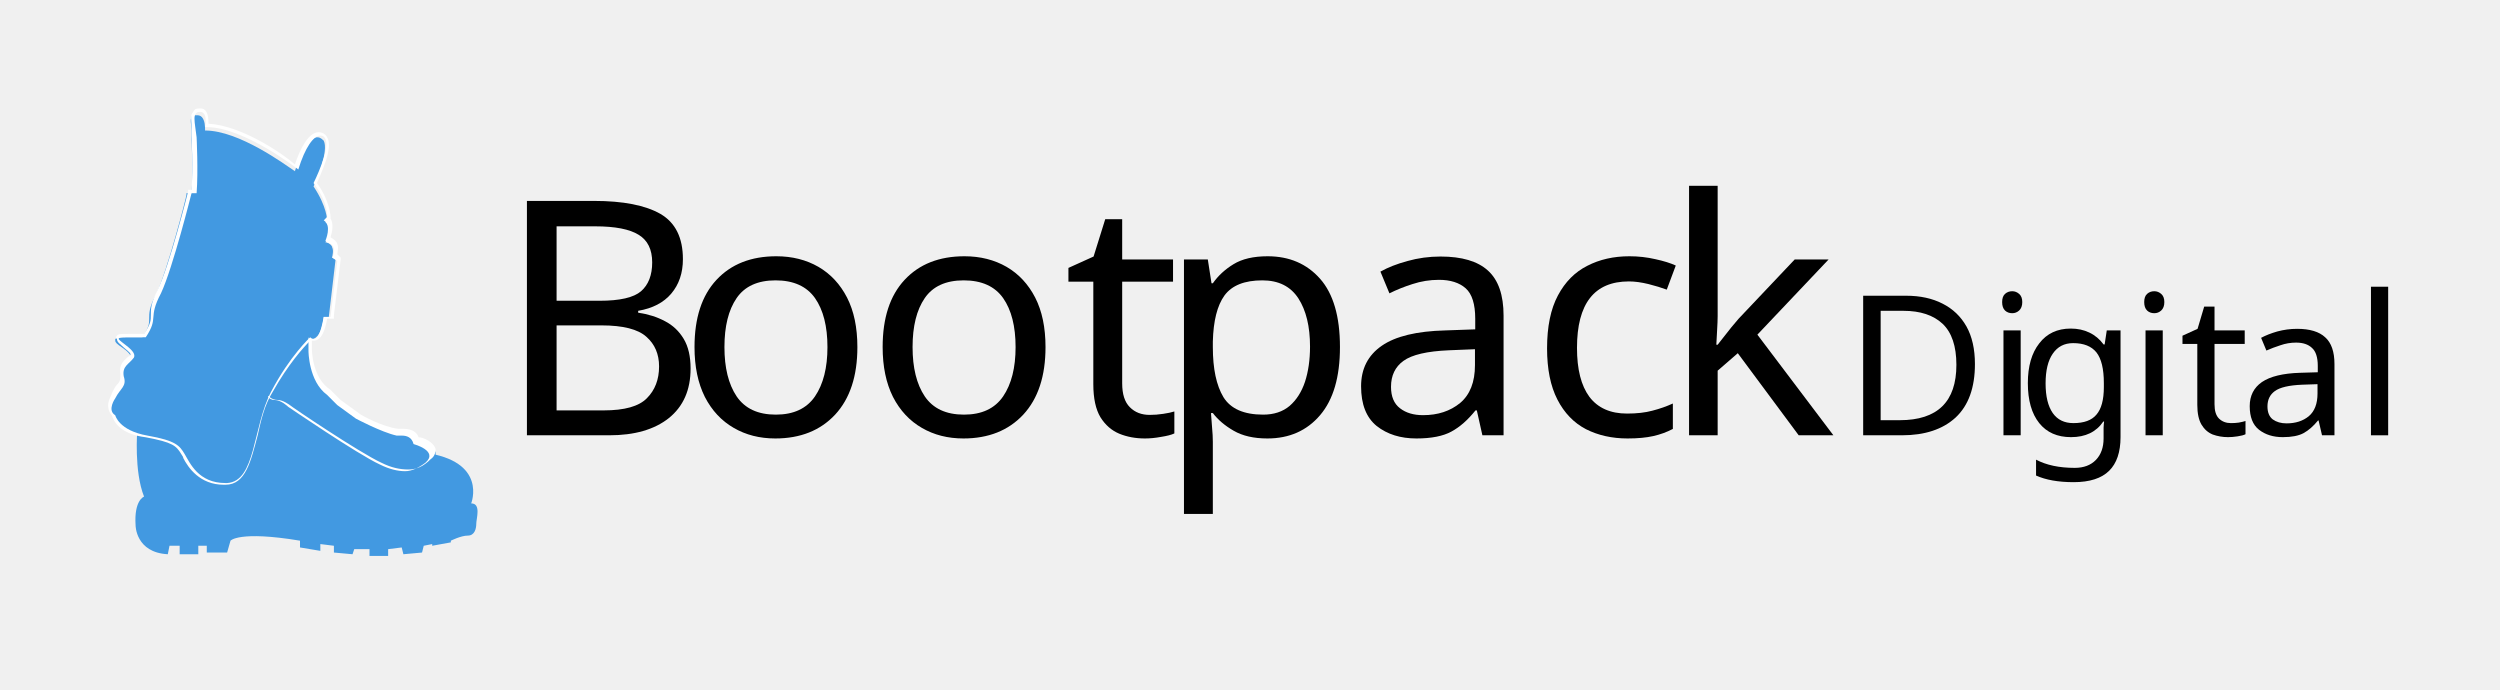
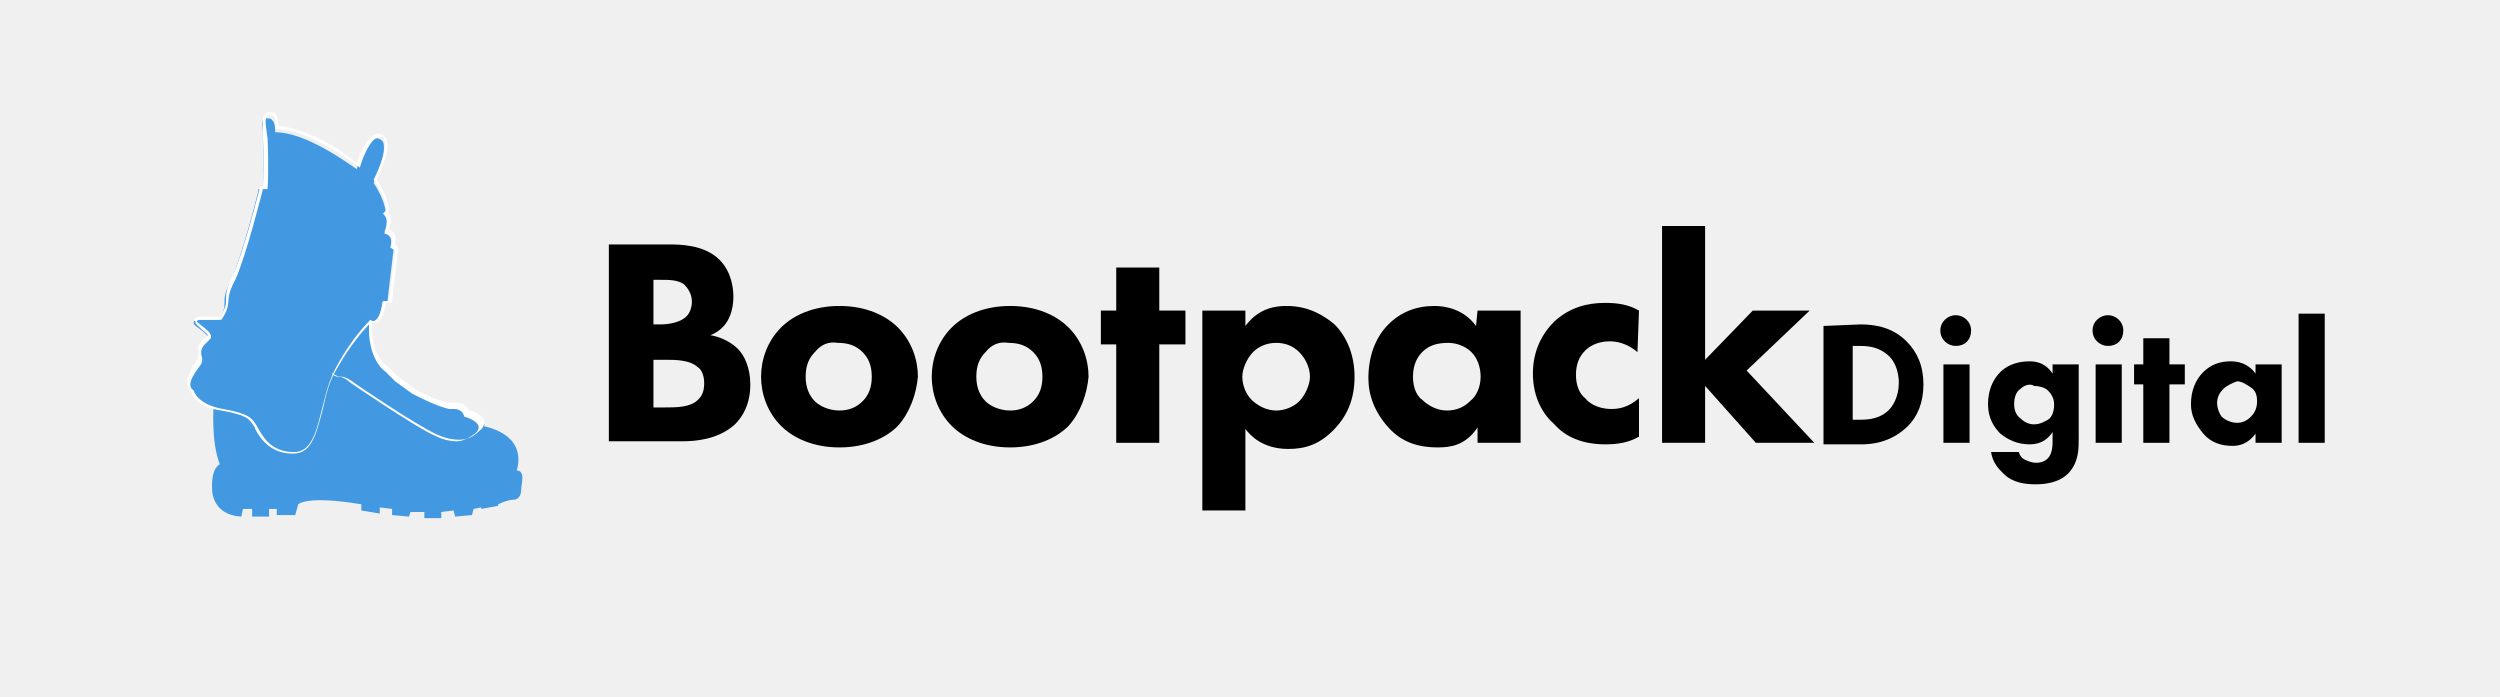
- <svg xmlns="http://www.w3.org/2000/svg" version="1.1" id="Layer_1" x="0px" y="0px" viewBox="0 0 147.5 40.7" style="enable-background:new 0 0 147.5 40.7;" xml:space="preserve">
+ <svg xmlns="http://www.w3.org/2000/svg" version="1.1" id="Calque_1" x="0px" y="0px" viewBox="0 0 162.6 45.3" style="enable-background:new 0 0 162.6 45.3;" xml:space="preserve">
  <style type="text/css">
- 	.st0{font-family:'FuturaPT-Heavy';}
- 	.st1{font-size:19.359px;}
+ 	.st0{fill:#4299E1;}
+ 	.st1{fill:#FFFFFF;}
	.st2{enable-background:new    ;}
- 	.st3{font-size:11.53px;}
- 	.st4{fill:#4299E1;}
- 	.st5{fill:#FFFFFF;}
</style>
  <g>
-     <text transform="matrix(1 0 0 1 29.2136 25.682)" class="st0 st1">B</text>
-     <text transform="matrix(1 0 0 1 39.9136 25.682)" class="st0 st1">o</text>
-     <text transform="matrix(1 0 0 1 51.0136 25.682)" class="st0 st1">ot</text>
-     <text transform="matrix(1 0 0 1 68.2136 25.682)" class="st0 st1">p</text>
-     <text transform="matrix(1 0 0 1 79.4136 25.682)" class="st2">
-       <tspan x="0" y="0" class="st0 st1">a</tspan>
-       <tspan x="10.8" y="0" class="st0 st1">c</tspan>
-     </text>
-     <text transform="matrix(1 0 0 1 98.0136 25.682)" class="st0 st1">k</text>
-     <text transform="matrix(1 0 0 1 108.8022 25.6822)" class="st0 st3">Di</text>
-     <text transform="matrix(1 0 0 1 119.0022 25.6822)" class="st0 st3">g</text>
-     <text transform="matrix(1 0 0 1 125.6022 25.6822)" class="st0 st3">it</text>
-     <text transform="matrix(1 0 0 1 132.2022 25.6822)" class="st0 st3">a</text>
-     <text transform="matrix(1 0 0 1 138.9022 25.6822)" class="st0 st3">l</text>
+     <path class="st0" d="M13.9,26.3c0,0-0.2,2.4,0.4,3.9c0,0-0.6,0.2-0.5,1.7c0,0,0,1.6,1.9,1.7l0.1-0.5h0.6v0.5h1.1v-0.5H18v0.4h1.2   l0.2-0.7c0,0,0.5-0.6,4.1,0v0.4l1.2,0.2V33l0.8,0.1v0.4l1.1,0.1l0.1-0.3h0.9v0.4h1.1v-0.4l0.8-0.1l0.1,0.4l1.1-0.1l0.1-0.4l0.5-0.1   v0.1l1.1-0.2v-0.1c0,0,0.6-0.3,1-0.3s0.5-0.4,0.5-0.7c0-0.3,0.3-1.2-0.3-1.2c0,0,1-2.5-2.8-3l-3.3-0.7l-5.9-4.1L13.9,26.3z" />
+     <g>
+       <path class="st0" d="M29.9,28.6c-0.4,0-0.9-0.1-1.5-0.4c-1.3-0.6-5.2-3.3-5.4-3.4c0,0-0.4-0.3-0.8-0.4c-0.5,0-0.6-0.4-0.6-0.4l0,0    l2.5-4v1.6c0,0,0,1.8,1.1,2.5l0.7,0.6l1.1,0.8c0,0,1.4,0.8,2.4,0.9c0,0,0.1,0,0.3,0c0.4,0,0.7,0.2,0.8,0.5c0.2,0,0.9,0.3,1,0.7    c0,0.2,0,0.3-0.2,0.5C30.8,28.5,30.4,28.6,29.9,28.6z" />
+       <path class="st1" d="M24,20.3v1.3c0,0,0,1.8,1.1,2.6l0.6,0.6l1.1,0.8c0,0,1.5,0.8,2.4,1c0,0,0.1,0,0.3,0c0.3,0,0.6,0.1,0.7,0.5    c0,0,1.5,0.4,0.7,1.1c-0.4,0.3-0.8,0.5-1.2,0.5c-0.4,0-0.9-0.1-1.5-0.4c-1.3-0.6-5.4-3.4-5.4-3.4s-0.4-0.4-0.8-0.4    c-0.4,0-0.5-0.4-0.5-0.4L24,20.3 M24.2,19.6l-0.4,0.6l-2.3,3.6v0.1V24c0,0.2,0.3,0.5,0.7,0.5c0.3,0,0.7,0.3,0.7,0.3l0,0l0,0    c0.1,0.1,4.1,2.8,5.4,3.4c0.6,0.3,1.1,0.4,1.6,0.4s0.9-0.2,1.3-0.6c0.3-0.2,0.3-0.5,0.3-0.6c-0.1-0.4-0.7-0.7-1-0.7    c-0.1-0.3-0.4-0.5-0.9-0.5c-0.1,0-0.3,0-0.3,0c-0.9-0.1-2.2-0.8-2.3-0.9l-1.1-0.8l-0.6-0.6l0,0l0,0c-1.1-0.7-1.1-2.4-1.1-2.4v-1.3    L24.2,19.6L24.2,19.6z" />
+     </g>
+     <g>
+       <path class="st0" d="M19,29.4c-1.4,0-2-1-2.3-1.5c0-0.1-0.1-0.1-0.1-0.2l0,0c-0.3-0.4-0.5-0.7-2.1-1s-1.9-1.1-2-1.3    c-0.1-0.1-0.2-0.2-0.2-0.3c0-0.3,0.2-0.8,0.2-0.8c0.1-0.2,0.2-0.4,0.3-0.5c0.2-0.2,0.3-0.4,0.2-0.7c-0.1-0.5,0.1-0.7,0.3-0.9    c0.1-0.1,0.2-0.1,0.2-0.2c0.1-0.1-0.2-0.4-0.5-0.6s-0.4-0.3-0.4-0.4l0,0v-0.1c0,0,0.1-0.1,0.6-0.1c0.4,0,0.8,0,1,0    c0.4-0.6,0.4-0.8,0.4-1.1s0-0.7,0.4-1.4c0.7-1.5,1.8-5.8,1.8-5.9v-0.1h0.3c0.1-1.2,0-3.2,0-3.2c0-0.2,0-0.4,0-0.5    c0-0.3-0.1-0.6,0-0.8c0-0.1,0.2-0.1,0.3-0.1l0,0c0.1,0,0.2,0,0.3,0.1c0.2,0.2,0.2,0.6,0.2,0.8c2,0,4.7,2,5.3,2.4    c0.2-0.7,0.8-2,1.3-2c0.1,0,0.2,0,0.4,0.2c0.3,0.6-0.4,2.3-0.6,2.7c0.8,1.2,0.8,2,0.8,2l0,0L25,14c0.4,0.3,0.1,1,0,1.2l0,0    c0.2,0,0.4,0.2,0.4,0.3c0.1,0.2,0,0.5,0,0.6l0.2,0.1l-0.4,3.4h-0.3c-0.1,0.9-0.4,1.3-0.7,1.3c-0.1,0-0.2,0-0.2-0.1    c-0.3,0.2-1.3,1.3-2.2,3.1c-0.4,0.8-0.7,1.7-0.9,2.6c-0.4,1.5-0.7,2.8-1.8,2.8L19,29.4z" />
+       <path class="st1" d="M17.6,7.5c0.5,0,0.3,0.9,0.3,0.9s0,0,0.1,0c2.2,0,5.4,2.5,5.4,2.5c0.4-1.3,0.9-2,1.3-2c0.1,0,0.2,0,0.3,0.2    c0.3,0.6-0.7,2.6-0.7,2.6c0.9,1.2,0.8,2,0.8,2l-0.2,0.2c0.5,0.3,0.1,1.2,0.1,1.2l0.1,0.1c0.7,0.2,0.3,0.9,0.3,0.9l0.3,0.2    l-0.4,3.3h-0.4c-0.2,1.1-0.4,1.3-0.6,1.3c-0.1,0-0.2-0.1-0.2-0.1s-1.2,1.1-2.3,3.2c-1.1,2.1-0.9,5.3-2.6,5.4h-0.1    c-1.6,0-2.1-1.2-2.4-1.7c-0.3-0.5-0.5-0.8-2.2-1.1s-1.9-1.2-1.9-1.2c-0.5-0.3,0-1,0-1c0.3-0.6,0.7-0.7,0.5-1.3    c-0.1-0.6,0.3-0.7,0.6-1.1c0.2-0.4-0.8-0.9-0.9-1.1c0-0.1,0.2-0.1,0.5-0.1c0.5,0,1.1,0,1.1,0c0.8-1.2,0.1-1.1,0.9-2.6    c0.7-1.5,1.8-5.9,1.8-5.9h0.3c0.1-1.3,0-3.3,0-3.3C17.3,8.1,17.1,7.5,17.6,7.5L17.6,7.5 M17.6,7.3L17.6,7.3L17.6,7.3    c-0.2,0-0.3,0-0.4,0.2C17,7.7,17.1,8,17.1,8.4c0,0.1,0,0.3,0,0.5c0,0,0.1,1.9,0,3.2H17h-0.1v0.1c0,0-1.1,4.4-1.8,5.8    c-0.4,0.8-0.4,1.1-0.4,1.5c0,0.3,0,0.5-0.4,1.1c-0.2,0-0.6,0-0.9,0c-0.5,0-0.6,0-0.7,0.1c0,0-0.1,0.1,0,0.2c0,0.2,0.2,0.3,0.4,0.5    c0.1,0.1,0.4,0.3,0.4,0.4c0,0.1-0.1,0.1-0.2,0.2c-0.2,0.2-0.5,0.4-0.4,1c0,0.3,0,0.4-0.2,0.6c-0.1,0.1-0.2,0.3-0.3,0.5    c0,0.1-0.3,0.5-0.2,0.9c0,0.1,0.1,0.3,0.2,0.4c0.1,0.3,0.4,1.1,2,1.3c1.6,0.3,1.8,0.5,2.1,1l0,0c0,0,0.1,0.1,0.1,0.2    c0.3,0.6,1,1.6,2.4,1.6h0.1c1.2,0,1.5-1.4,1.9-2.9c0.2-0.9,0.4-1.8,0.9-2.6c0.9-1.6,1.8-2.6,2.2-3c0,0,0.1,0,0.2,0    c0.5,0,0.7-0.7,0.8-1.3h0.2h0.2v-0.2l0.4-3.3v-0.1L25.8,16l-0.1-0.1c0-0.1,0.1-0.4,0-0.6c0-0.1-0.2-0.3-0.4-0.4    c0.1-0.3,0.2-0.8,0-1.1l0,0l0,0v-0.1c0,0,0-0.9-0.8-2c0.2-0.5,1-2.1,0.6-2.7c-0.1-0.2-0.3-0.3-0.5-0.3c-0.6,0-1.1,1-1.4,1.9    c-0.8-0.7-3.2-2.3-5.1-2.4c0-0.2,0-0.6-0.2-0.8C17.8,7.3,17.7,7.3,17.6,7.3L17.6,7.3z" />
+     </g>
  </g>
-   <path class="st4" d="M8.1,25.4c0,0-0.2,2.4,0.4,3.9c0,0-0.6,0.2-0.5,1.7c0,0,0,1.6,1.9,1.7l0.1-0.5h0.6v0.5h1.1v-0.5h0.5v0.4h1.2  l0.2-0.7c0,0,0.5-0.6,4.1,0v0.4l1.2,0.2v-0.4l0.8,0.1v0.4l1.1,0.1l0.1-0.3h0.9v0.4h1.1v-0.4l0.8-0.1l0.1,0.4l1.1-0.1l0.1-0.4  l0.5-0.1v0.1l1.1-0.2v-0.1c0,0,0.6-0.3,1-0.3s0.5-0.4,0.5-0.7s0.3-1.2-0.3-1.2c0,0,1-2.5-2.8-3L21.7,26l-5.9-4.1L8.1,25.4z" />
-   <path class="st4" d="M24.1,27.7c-0.4,0-0.9-0.1-1.5-0.4c-1.3-0.6-5.2-3.3-5.4-3.4c0,0-0.4-0.3-0.8-0.4c-0.5,0-0.6-0.4-0.6-0.4l2.5-4  v1.6c0,0,0,1.8,1.1,2.5l0.7,0.6l1.1,0.8c0,0,1.4,0.8,2.4,0.9h0.3c0.4,0,0.7,0.2,0.8,0.5c0.2,0,0.9,0.3,1,0.7c0,0.2,0,0.3-0.2,0.5  C25,27.6,24.6,27.7,24.1,27.7z" />
-   <path class="st5" d="M18.2,19.4v1.3c0,0,0,1.8,1.1,2.6l0.6,0.6l1.1,0.8c0,0,1.5,0.8,2.4,1h0.3c0.3,0,0.6,0.1,0.7,0.5  c0,0,1.5,0.4,0.7,1.1c-0.4,0.3-0.8,0.5-1.2,0.5s-0.9-0.1-1.5-0.4C21.1,26.8,17,24,17,24s-0.4-0.4-0.8-0.4c-0.4,0-0.5-0.4-0.5-0.4  L18.2,19.4z M18.4,18.7L18,19.3l-2.3,3.6V23v0.1c0,0.2,0.3,0.5,0.7,0.5c0.3,0,0.7,0.3,0.7,0.3c0.1,0.1,4.1,2.8,5.4,3.4  c0.6,0.3,1.1,0.4,1.6,0.4s0.9-0.2,1.3-0.6c0.3-0.2,0.3-0.5,0.3-0.6c-0.1-0.4-0.7-0.7-1-0.7c-0.1-0.3-0.4-0.5-0.9-0.5  c-0.1,0-0.3,0-0.3,0c-0.9-0.1-2.2-0.8-2.3-0.9l-1.1-0.8L19.5,23c-1.1-0.7-1.1-2.4-1.1-2.4v-1.3L18.4,18.7z" />
-   <path class="st4" d="M13.2,28.5c-1.4,0-2-1-2.3-1.5c0-0.1-0.1-0.1-0.1-0.2c-0.3-0.4-0.5-0.7-2.1-1s-1.9-1.1-2-1.3  c-0.1-0.1-0.2-0.2-0.2-0.3c0-0.3,0.2-0.8,0.2-0.8C6.8,23.2,6.9,23,7,22.9c0.2-0.2,0.3-0.4,0.2-0.7c-0.1-0.5,0.1-0.7,0.3-0.9  c0.1-0.1,0.2-0.1,0.2-0.2c0.1-0.1-0.2-0.4-0.5-0.6s-0.4-0.3-0.4-0.4V20c0,0,0.1-0.1,0.6-0.1h1c0.4-0.6,0.4-0.8,0.4-1.1  s0-0.7,0.4-1.4c0.7-1.5,1.8-5.8,1.8-5.9v-0.1h0.3c0.1-1.2,0-3.2,0-3.2c0-0.2,0-0.4,0-0.5c0-0.3-0.1-0.6,0-0.8c0-0.1,0.2-0.1,0.3-0.1  s0.2,0,0.3,0.1c0.2,0.2,0.2,0.6,0.2,0.8c2,0,4.7,2,5.3,2.4c0.2-0.7,0.8-2,1.3-2c0.1,0,0.2,0,0.4,0.2c0.3,0.6-0.4,2.3-0.6,2.7  c0.8,1.2,0.8,2,0.8,2l-0.1,0.1c0.4,0.3,0.1,1,0,1.2c0.2,0,0.4,0.2,0.4,0.3c0.1,0.2,0,0.5,0,0.6l0.2,0.1l-0.4,3.4h-0.3  C19,19.6,18.7,20,18.4,20c-0.1,0-0.2,0-0.2-0.1c-0.3,0.2-1.3,1.3-2.2,3.1c-0.4,0.8-0.7,1.7-0.9,2.6c-0.4,1.5-0.7,2.8-1.8,2.8  L13.2,28.5z" />
-   <path class="st5" d="M11.8,6.6c0.5,0,0.3,0.9,0.3,0.9s0,0,0.1,0c2.2,0,5.4,2.5,5.4,2.5c0.4-1.3,0.9-2,1.3-2c0.1,0,0.2,0,0.3,0.2  c0.3,0.6-0.7,2.6-0.7,2.6c0.9,1.2,0.8,2,0.8,2L19.1,13c0.5,0.3,0.1,1.2,0.1,1.2l0.1,0.1c0.7,0.2,0.3,0.9,0.3,0.9l0.3,0.2l-0.4,3.3  h-0.4c-0.2,1.1-0.4,1.3-0.6,1.3c-0.1,0-0.2-0.1-0.2-0.1S17.1,21,16,23.1s-0.9,5.3-2.6,5.4h-0.1c-1.6,0-2.1-1.2-2.4-1.7  s-0.5-0.8-2.2-1.1s-1.9-1.2-1.9-1.2c-0.5-0.3,0-1,0-1c0.3-0.6,0.7-0.7,0.5-1.3c-0.1-0.6,0.3-0.7,0.6-1.1C8.1,20.7,7.1,20.2,7,20  c0-0.1,0.2-0.1,0.5-0.1h1.1c0.8-1.2,0.1-1.1,0.9-2.6c0.7-1.5,1.8-5.9,1.8-5.9h0.3c0.1-1.3,0-3.3,0-3.3C11.5,7.2,11.3,6.6,11.8,6.6  L11.8,6.6z M11.8,6.4c-0.2,0-0.3,0-0.4,0.2c-0.2,0.2-0.1,0.5-0.1,0.9V8c0,0,0.1,1.9,0,3.2h-0.1h-0.1v0.1c0,0-1.1,4.4-1.8,5.8  c-0.4,0.8-0.4,1.1-0.4,1.5c0,0.3,0,0.5-0.4,1.1c-0.2,0-0.6,0-0.9,0c-0.5,0-0.6,0-0.7,0.1c0,0-0.1,0.1,0,0.2c0,0.2,0.2,0.3,0.4,0.5  c0.1,0.1,0.4,0.3,0.4,0.4S7.6,21,7.5,21.1c-0.2,0.2-0.5,0.4-0.4,1c0,0.3,0,0.4-0.2,0.6c-0.1,0.1-0.2,0.3-0.3,0.5  c0,0.1-0.3,0.5-0.2,0.9c0,0.1,0.1,0.3,0.2,0.4c0.1,0.3,0.4,1.1,2,1.3c1.6,0.3,1.8,0.5,2.1,1s0.1,0.1,0.1,0.2c0.3,0.6,1,1.6,2.4,1.6  h0.1c1.2,0,1.5-1.4,1.9-2.9c0.2-0.9,0.4-1.8,0.9-2.6c0.9-1.6,1.8-2.6,2.2-3h0.2c0.5,0,0.7-0.7,0.8-1.3h0.2h0.2v-0.2l0.4-3.3v-0.1  L20,15.1L19.9,15c0-0.1,0.1-0.4,0-0.6c0-0.1-0.2-0.3-0.4-0.4c0.1-0.3,0.2-0.8,0-1.1v-0.1c0,0,0-0.9-0.8-2c0.2-0.5,1-2.1,0.6-2.7  c-0.1-0.2-0.3-0.3-0.5-0.3c-0.6,0-1.1,1-1.4,1.9c-0.8-0.7-3.2-2.3-5.1-2.4c0-0.2,0-0.6-0.2-0.8C12,6.4,11.9,6.4,11.8,6.4z" />
+   <g>
+     <g class="st2">
+       <path d="M43.5,15.9c0.7,0,2.3,0,3.3,1c0.8,0.8,0.9,1.9,0.9,2.4s-0.1,1.1-0.4,1.6s-0.8,0.8-1.1,0.9c0.6,0.1,1.3,0.4,1.8,0.9    c0.4,0.4,0.8,1.2,0.8,2.3c0,1.3-0.5,2.1-1,2.6c-1.1,1-2.6,1.1-3.4,1.1h-4.8V15.9H43.5z M42.5,21.1H43c0.4,0,1.1-0.1,1.5-0.4    c0.3-0.2,0.5-0.6,0.5-1.1s-0.3-0.9-0.5-1.1c-0.4-0.3-1-0.3-1.5-0.3h-0.5V21.1z M42.5,26.5h0.7c0.8,0,1.7,0,2.2-0.5    c0.3-0.3,0.4-0.6,0.4-1.1s-0.2-0.9-0.4-1c-0.5-0.5-1.5-0.5-2.1-0.5h-0.8V26.5z" />
+     </g>
+     <g class="st2">
+       <path d="M58.4,27.7c-0.8,0.8-2.1,1.4-3.8,1.4c-1.7,0-3-0.6-3.8-1.4c-0.9-0.9-1.3-2.1-1.3-3.2s0.4-2.3,1.3-3.2    c0.8-0.8,2.1-1.4,3.8-1.4c1.7,0,3,0.6,3.8,1.4c0.9,0.9,1.3,2.1,1.3,3.2C59.6,25.6,59.2,26.8,58.4,27.7z M53,22.9    c-0.4,0.4-0.6,0.9-0.6,1.6c0,0.8,0.3,1.3,0.6,1.6c0.3,0.3,0.9,0.6,1.6,0.6c0.6,0,1.1-0.2,1.5-0.6c0.4-0.4,0.6-0.9,0.6-1.6    s-0.2-1.2-0.6-1.6c-0.4-0.4-0.9-0.6-1.6-0.6C53.9,22.2,53.4,22.4,53,22.9z" />
+     </g>
+     <g class="st2">
+       <path d="M69.5,27.7c-0.8,0.8-2.1,1.4-3.8,1.4c-1.7,0-3-0.6-3.8-1.4c-0.9-0.9-1.3-2.1-1.3-3.2s0.4-2.3,1.3-3.2    c0.8-0.8,2.1-1.4,3.8-1.4c1.7,0,3,0.6,3.8,1.4c0.9,0.9,1.3,2.1,1.3,3.2C70.7,25.6,70.3,26.8,69.5,27.7z M64.1,22.9    c-0.4,0.4-0.6,0.9-0.6,1.6c0,0.8,0.3,1.3,0.6,1.6c0.3,0.3,0.9,0.6,1.6,0.6c0.6,0,1.1-0.2,1.5-0.6s0.6-0.9,0.6-1.6    s-0.2-1.2-0.6-1.6s-0.9-0.6-1.6-0.6C65,22.2,64.5,22.4,64.1,22.9z" />
+       <path d="M75.4,22.4v6.4h-2.8v-6.4h-1v-2.2h1v-2.8h2.8v2.8h1.7v2.2H75.4z" />
+     </g>
+     <g class="st2">
+       <path d="M81,33.2h-2.8v-13H81v1c0.9-1.2,2-1.3,2.7-1.3c1.5,0,2.5,0.7,3.1,1.2c0.8,0.8,1.3,2,1.3,3.4c0,1.5-0.5,2.6-1.4,3.5    s-1.8,1.2-2.9,1.2c-1.7,0-2.5-0.9-2.8-1.3C81,27.9,81,33.2,81,33.2z M81.5,22.9c-0.4,0.4-0.7,1.1-0.7,1.6s0.2,1.1,0.6,1.5    c0.4,0.4,1,0.7,1.6,0.7c0.5,0,1.1-0.2,1.5-0.6s0.7-1.1,0.7-1.6c0-0.6-0.3-1.2-0.7-1.6s-0.9-0.6-1.5-0.6    C82.3,22.3,81.8,22.6,81.5,22.9z" />
+     </g>
+     <g class="st2">
+       <path d="M96.1,20.2h2.8v8.6h-2.8v-1c-0.8,1.2-1.8,1.3-2.6,1.3c-1.2,0-2.3-0.3-3.2-1.3S89,25.7,89,24.6c0-1.5,0.5-2.7,1.3-3.5    c0.8-0.8,1.8-1.2,3-1.2c0.7,0,1.9,0.2,2.7,1.3L96.1,20.2L96.1,20.2z M92.5,22.9c-0.3,0.3-0.6,0.8-0.6,1.6s0.3,1.3,0.6,1.5    c0.4,0.4,1,0.7,1.6,0.7s1.1-0.2,1.5-0.6c0.4-0.3,0.7-0.9,0.7-1.6c0-0.6-0.2-1.2-0.6-1.6s-1-0.6-1.5-0.6    C93.4,22.3,92.9,22.5,92.5,22.9z" />
+       <path d="M106.5,22.9c-0.7-0.6-1.4-0.7-1.8-0.7c-0.9,0-1.4,0.4-1.6,0.6c-0.4,0.4-0.6,0.9-0.6,1.6c0,0.6,0.2,1.2,0.6,1.5    c0.4,0.5,1.1,0.7,1.7,0.7c0.5,0,1.1-0.1,1.8-0.7v2.5c-0.7,0.4-1.4,0.5-2.2,0.5c-1.5,0-2.6-0.5-3.3-1.3c-0.7-0.6-1.4-1.7-1.4-3.3    c0-1.5,0.6-2.6,1.4-3.4c1-0.9,2.1-1.2,3.3-1.2c0.8,0,1.5,0.1,2.2,0.5L106.5,22.9L106.5,22.9z" />
+     </g>
+     <g class="st2">
+       <path d="M110.9,14.7v8.7l3.1-3.2h3.7l-4.1,3.9l4.4,4.7h-3.8l-3.3-3.7v3.7h-2.8V14.7H110.9z" />
+     </g>
+     <g class="st2">
+       <path d="M121,21.1c1,0,2.1,0.2,3,1.1c0.7,0.7,1.1,1.6,1.1,2.8s-0.4,2.1-1,2.7c-1.1,1.1-2.4,1.2-3,1.2h-2.5v-7.7L121,21.1L121,21.1    z M120.4,27.3h0.5c0.4,0,1.2,0,1.8-0.5c0.4-0.3,0.8-1,0.8-1.9c0-0.8-0.3-1.4-0.6-1.7c-0.6-0.6-1.3-0.7-1.9-0.7h-0.5v4.8    C120.5,27.3,120.4,27.3,120.4,27.3z" />
+       <path d="M127.2,20.5c0.5,0,1,0.4,1,1s-0.4,1-1,1c-0.5,0-1-0.4-1-1S126.7,20.5,127.2,20.5z M128.1,23.7v5.1h-1.7v-5.1H128.1z" />
+     </g>
+     <g class="st2">
+       <path d="M133.5,23.7h1.7v4.8c0,0.7,0,1.5-0.6,2.2c-0.6,0.7-1.6,0.8-2.2,0.8c-0.7,0-1.5-0.1-2.1-0.7c-0.3-0.3-0.7-0.7-0.8-1.4h1.8    c0.1,0.3,0.2,0.4,0.4,0.5c0.2,0.1,0.5,0.2,0.7,0.2c0.5,0,0.7-0.2,0.8-0.3c0.3-0.3,0.3-0.9,0.3-1.1v-0.6c-0.2,0.3-0.6,0.8-1.5,0.8    c-0.8,0-1.4-0.3-1.9-0.7c-0.4-0.4-0.8-1-0.8-1.9s0.3-1.6,0.8-2.1c0.3-0.3,0.9-0.7,1.9-0.7c0.9,0,1.3,0.5,1.5,0.8L133.5,23.7    L133.5,23.7z M131.4,25.3c-0.3,0.2-0.4,0.6-0.4,1c0,0.3,0.1,0.7,0.4,0.9c0.2,0.2,0.5,0.4,0.9,0.4c0.4,0,0.7-0.2,0.9-0.3    c0.3-0.2,0.4-0.6,0.4-1s-0.2-0.7-0.4-0.9c-0.2-0.2-0.6-0.3-0.9-0.3C132,24.9,131.6,25.1,131.4,25.3z" />
+     </g>
+     <g class="st2">
+       <path d="M137.1,20.5c0.5,0,1,0.4,1,1s-0.4,1-1,1c-0.5,0-1-0.4-1-1S136.6,20.5,137.1,20.5z M138,23.7v5.1h-1.7v-5.1H138z" />
+       <path d="M141.1,25v3.8h-1.7V25h-0.6v-1.3h0.6V22h1.7v1.7h1V25H141.1z" />
+     </g>
+     <g class="st2">
+       <path d="M146.7,23.7h1.7v5.1h-1.7v-0.6c-0.5,0.7-1.1,0.8-1.5,0.8c-0.7,0-1.4-0.2-1.9-0.8s-0.8-1.2-0.8-1.9c0-0.9,0.3-1.6,0.8-2.1    s1.1-0.7,1.8-0.7c0.4,0,1.1,0.1,1.6,0.8V23.7L146.7,23.7z M144.6,25.3c-0.2,0.2-0.4,0.5-0.4,0.9s0.2,0.8,0.3,0.9    c0.2,0.2,0.6,0.4,1,0.4c0.3,0,0.6-0.1,0.9-0.4c0.2-0.2,0.4-0.5,0.4-1c0-0.4-0.1-0.7-0.4-0.9c-0.3-0.2-0.6-0.4-0.9-0.4    C145.2,24.9,144.8,25.1,144.6,25.3z" />
+     </g>
+     <g class="st2">
+       <path d="M151.2,20.4v8.4h-1.7v-8.4H151.2z" />
+     </g>
+   </g>
</svg>
